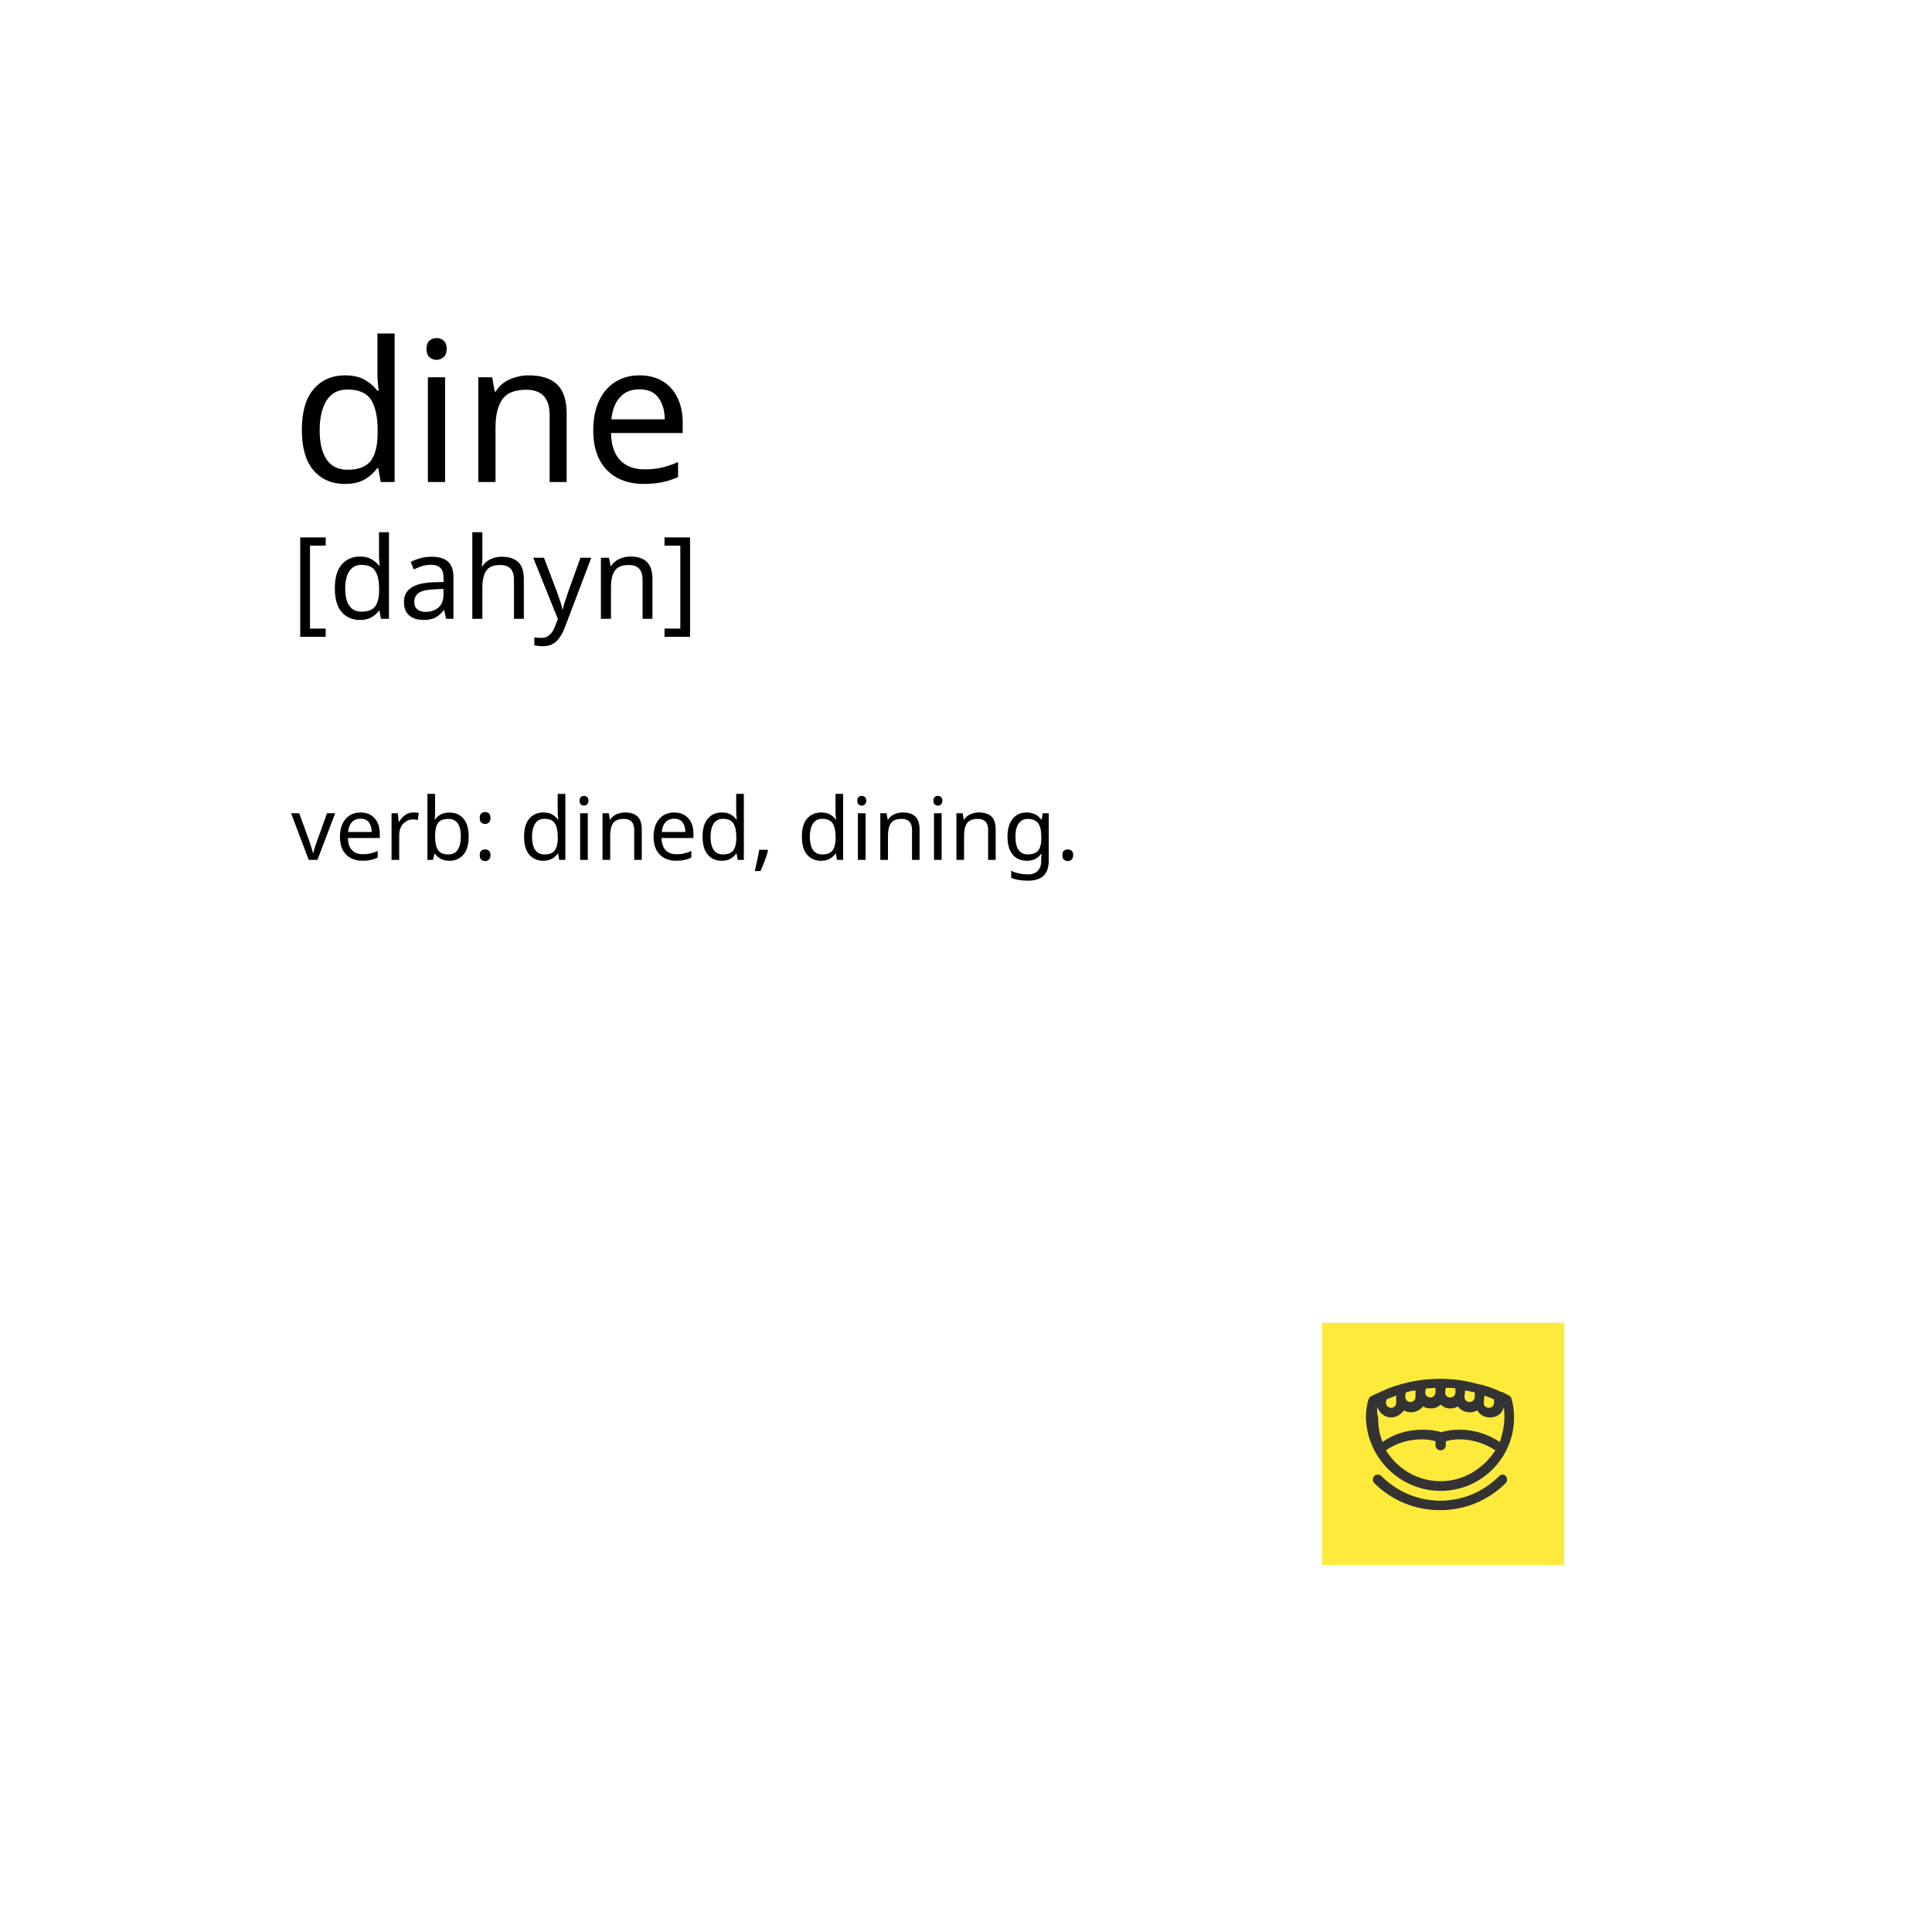
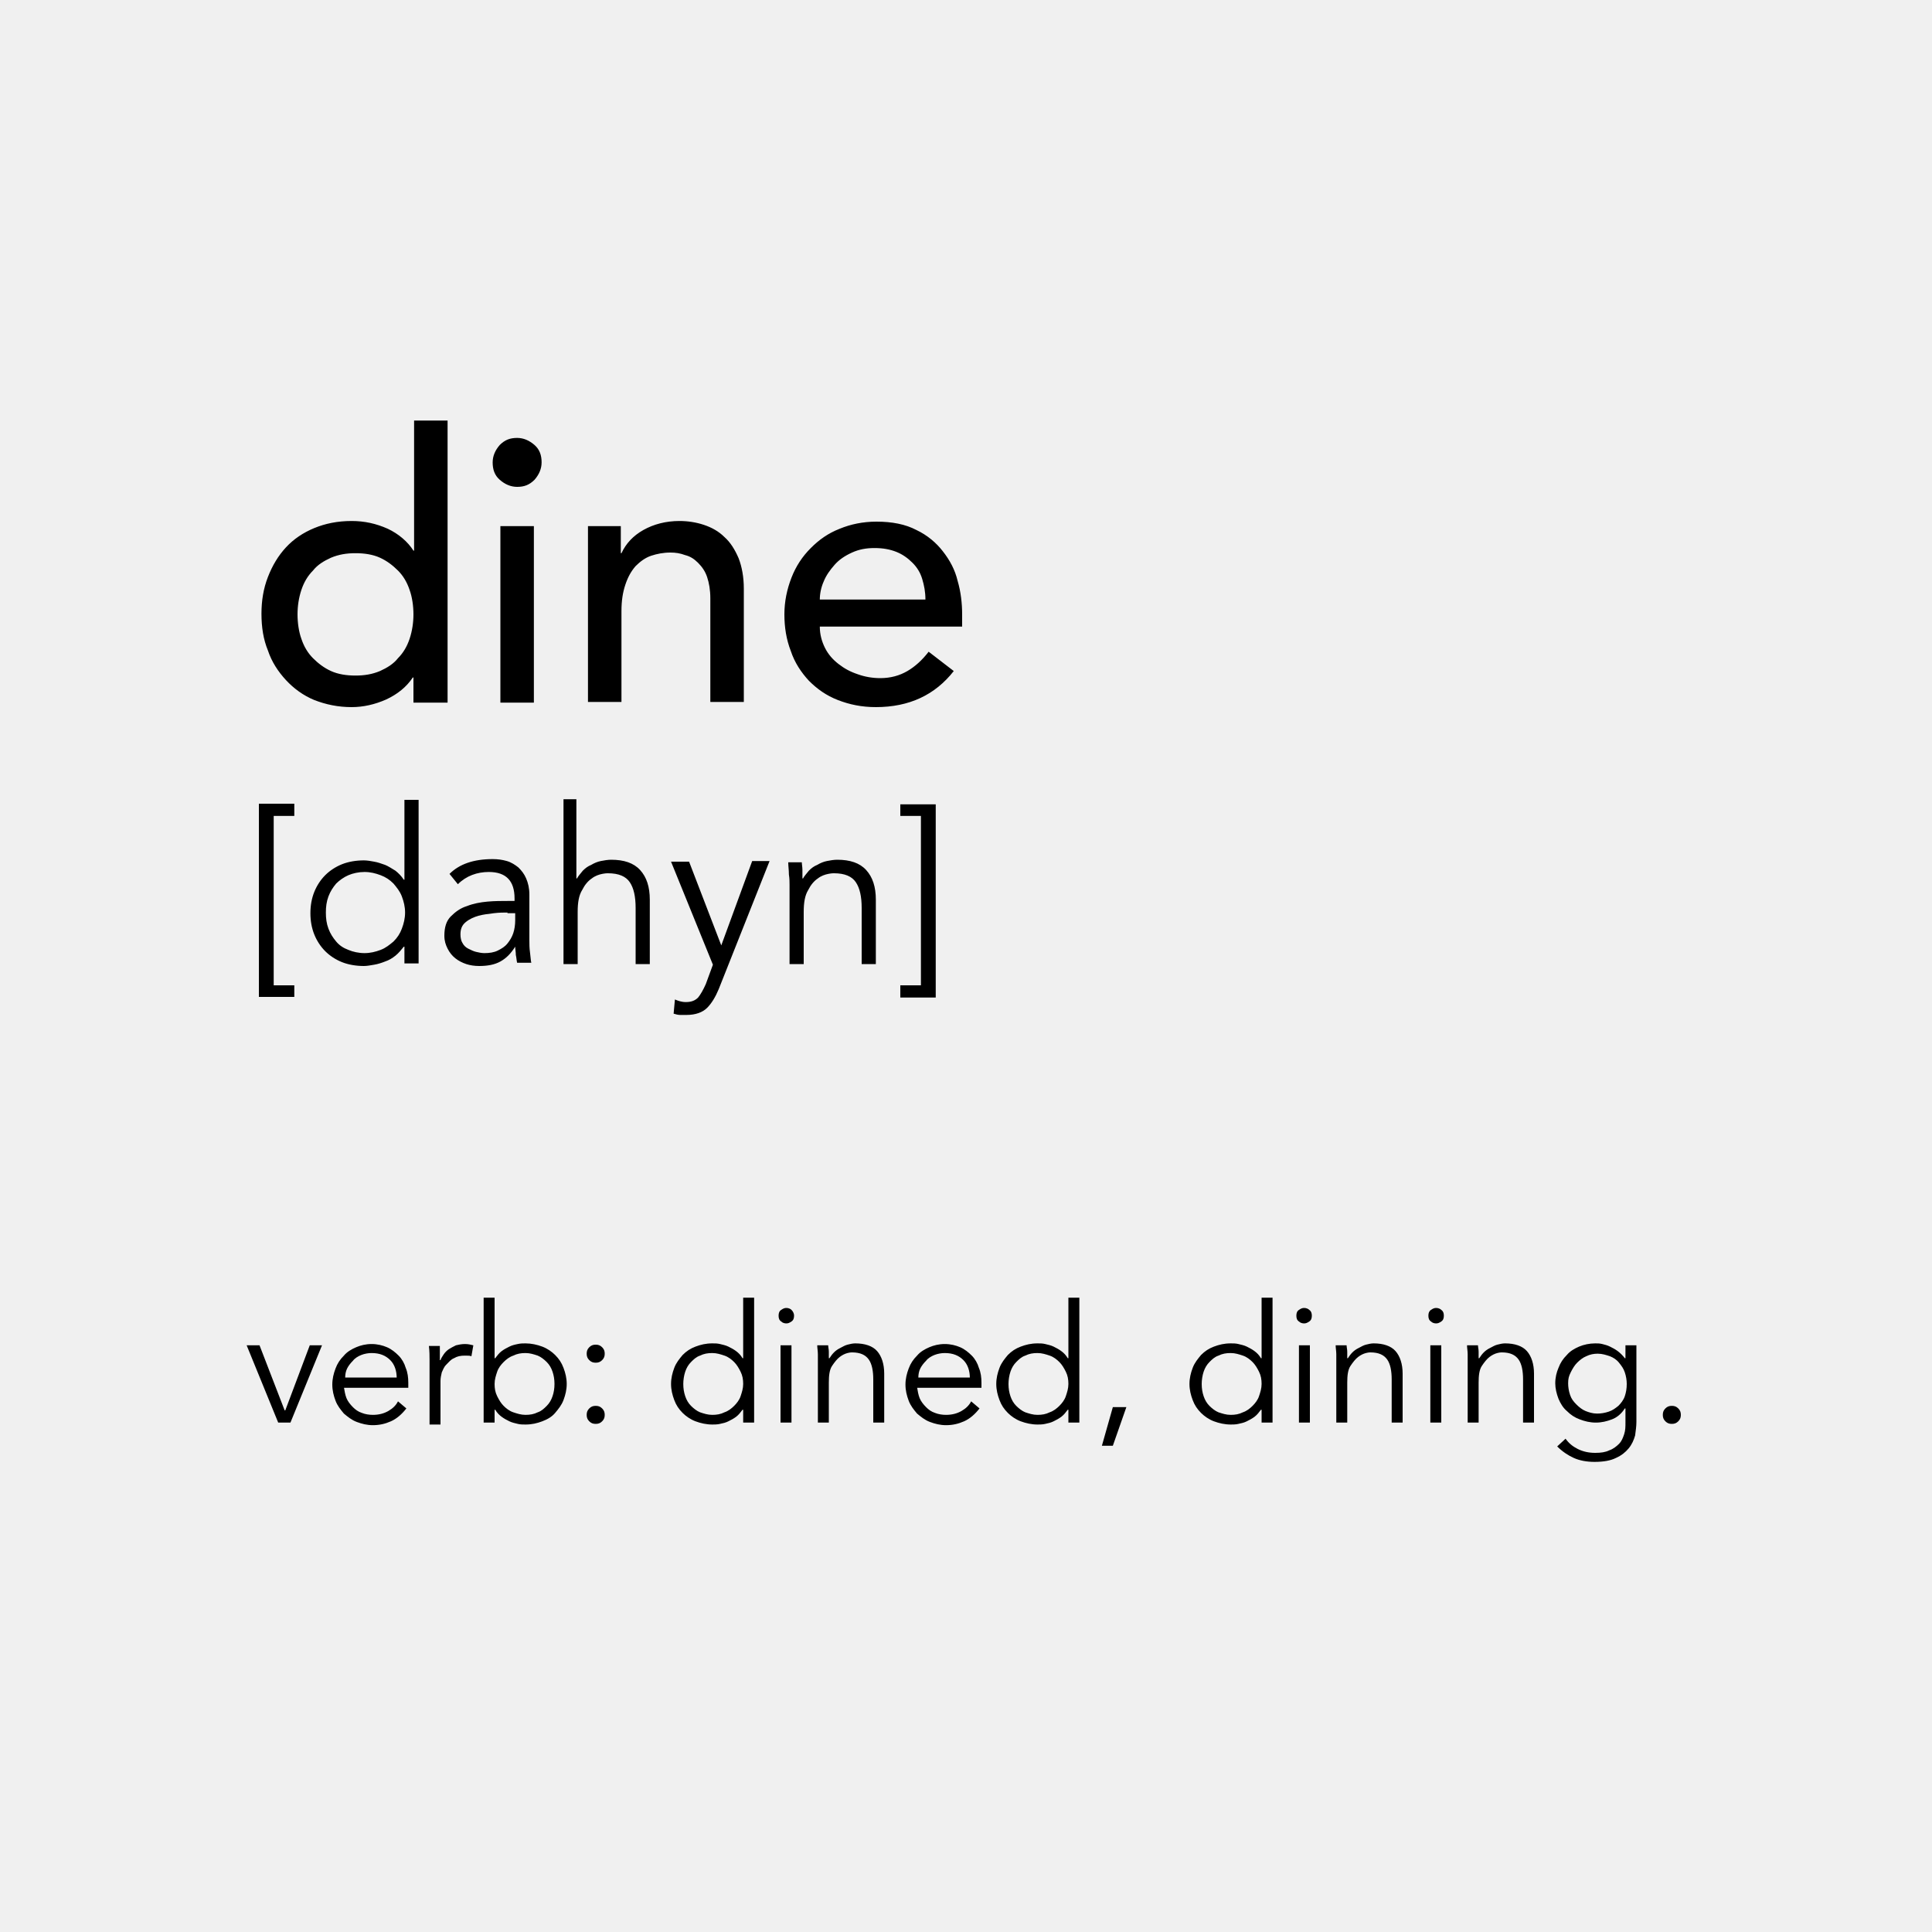
<svg xmlns="http://www.w3.org/2000/svg" viewBox="0 0 300 300">
-   <path fill="#FFF" d="M0-.5h300V300H0z" />
-   <path fill="#FEEA3A" d="M-1870.3 0h300v300h-300V0z" />
-   <g fill="#333">
-     <path d="M-1720.3 208.1c50.4 0 91.3-40.9 91.3-91.3 0-7.8-1-15.4-2.9-22.9-.5-1.7-1.5-2.9-2.9-3.9-3.2-1.7-6.6-3.6-10-5.1-7.8-3.6-16.1-6.8-24.3-9.3-.5-.2-.7-.2-1.2-.5-16.1-4.6-32.9-7.3-49.9-7.3-26 0-51.9 5.9-75.5 16.8-3.4 1.7-6.8 3.4-10 5.1-1.5.7-2.5 2.2-2.9 3.9-1.9 7.3-2.9 15.1-2.9 22.9-.1 50.4 40.8 91.6 91.2 91.6zm0-12.2c-28.7 0-53.8-15.4-67.7-38.2 13.1-9 28.2-13.7 44.3-13.7 5.9 0 11.7.7 17.3 1.9v4.9c0 3.4 2.7 6.1 6.1 6.1s6.1-2.7 6.1-6.1V146c5.6-1.2 11.4-1.9 17.3-1.9 16.1 0 31.2 4.6 44.3 13.7-13.9 22.7-39 38.1-67.7 38.1zm-66.9-101.5c3.9-1.7 8-3.4 12.2-4.9v8.8c0 3.4-2.7 6.1-6.1 6.1-3.4 0-6.1-2.7-6.1-6.1v-3.9zm24.3-8.5c4.2-1 8-1.9 12.2-2.7v8c0 3.4-2.7 6.1-6.1 6.1s-6.1-2.7-6.1-6.1v-5.3zm24.3-4.6c4.2-.5 8-.7 12.2-1v5.9c0 3.4-2.7 6.1-6.1 6.1-3.4 0-6.1-2.7-6.1-6.1v-4.9zm24.4-1c4.2.2 8 .5 12.2 1v5.1c0 3.4-2.7 6.1-6.1 6.1-3.4 0-6.1-2.7-6.1-6.1v-6.1zm24.3 2.7c4.2.7 8 1.7 12.2 2.7V91c0 3.4-2.7 6.1-6.1 6.1s-6.1-2.7-6.1-6.1v-8zm24.4 6.5c4.2 1.5 8.3 3.2 12.2 4.9v3.9c0 3.4-2.7 6.1-6.1 6.1s-6.1-2.7-6.1-6.1v-8.8zm-132.9 14.9c2.5 7.3 9.3 12.4 17.3 12.4 6.8 0 12.9-3.9 15.8-9.3 2.5 1.2 5.3 1.9 8.5 1.9 6.1 0 11.4-2.9 14.8-7.6 2.7 1.7 6.1 2.7 9.5 2.7 4.6 0 9-1.7 12.2-4.6 3.2 2.9 7.6 4.6 12.2 4.6 3.4 0 6.8-1 9.5-2.7 3.4 4.6 8.8 7.6 14.8 7.6 2.9 0 5.9-.7 8.5-1.9 3.2 5.6 9 9.3 15.8 9.3 8 0 14.8-5.1 17.3-12.4.7 4.2 1 8.3 1 12.4 0 10.7-2.2 20.7-5.9 29.9-14.8-9.7-31.9-14.8-49.9-14.8-7.8 0-15.8 1-23.4 2.9-7.6-1.9-15.6-2.9-23.4-2.9-18 0-35 5.1-49.9 14.8-3.9-9.3-5.9-19.5-5.9-29.9.2-4.4.4-8.5 1.2-12.4z" />
-     <path d="M-1647.1 189.8c-40.4 40.4-105.9 40.4-146.2 0-2.5-2.5-6.3-2.5-8.5 0s-2.5 6.3 0 8.5c22.6 22.6 52.1 33.8 81.8 33.8 29.7 0 59.1-11.2 81.8-33.8 2.5-2.5 2.5-6.3 0-8.5s-6.6-2.4-8.9 0z" />
-   </g>
-   <g fill="#333">
-     <path d="M-1408.6 208.1c50.4 0 91.3-40.9 91.3-91.3 0-7.8-1-15.4-2.9-22.9-.5-1.7-1.5-2.9-2.9-3.9-3.2-1.7-6.6-3.6-10-5.1-7.8-3.6-16.1-6.8-24.3-9.3-.5-.2-.7-.2-1.2-.5-16.1-4.6-32.9-7.3-49.9-7.3-26 0-51.9 5.9-75.5 16.8-3.4 1.7-6.8 3.4-10 5.1-1.5.7-2.5 2.2-2.9 3.9-1.9 7.3-2.9 15.1-2.9 22.9-.1 50.4 40.8 91.6 91.2 91.6zm0-12.2c-28.7 0-53.8-15.4-67.7-38.2 13.1-9 28.2-13.7 44.3-13.7 5.9 0 11.7.7 17.3 1.9v4.9c0 3.4 2.7 6.1 6.1 6.1s6.1-2.7 6.1-6.1V146c5.6-1.2 11.4-1.9 17.3-1.9 16.1 0 31.2 4.6 44.3 13.7-13.9 22.7-39 38.1-67.7 38.1zm-66.9-101.5c3.9-1.7 8-3.4 12.2-4.9v8.8c0 3.4-2.7 6.1-6.1 6.1-3.4 0-6.1-2.7-6.1-6.1v-3.9zm24.3-8.5c4.2-1 8-1.9 12.2-2.7v8c0 3.4-2.7 6.1-6.1 6.1s-6.1-2.7-6.1-6.1v-5.3zm24.3-4.6c4.2-.5 8-.7 12.2-1v5.9c0 3.4-2.7 6.1-6.1 6.1-3.4 0-6.1-2.7-6.1-6.1v-4.9zm24.4-1c4.2.2 8 .5 12.2 1v5.1c0 3.4-2.7 6.1-6.1 6.1-3.4 0-6.1-2.7-6.1-6.1v-6.1zm24.3 2.7c4.2.7 8 1.7 12.2 2.7V91c0 3.4-2.7 6.1-6.1 6.1s-6.1-2.7-6.1-6.1v-8zm24.4 6.5c4.2 1.5 8.3 3.2 12.2 4.9v3.9c0 3.4-2.7 6.1-6.1 6.1s-6.1-2.7-6.1-6.1v-8.8zm-132.9 14.9c2.5 7.3 9.3 12.4 17.3 12.4 6.8 0 12.9-3.9 15.8-9.3 2.5 1.2 5.3 1.9 8.5 1.9 6.1 0 11.4-2.9 14.8-7.6 2.7 1.7 6.1 2.7 9.5 2.7 4.6 0 9-1.7 12.2-4.6 3.2 2.9 7.6 4.6 12.2 4.6 3.4 0 6.8-1 9.5-2.7 3.4 4.6 8.8 7.6 14.8 7.6 2.9 0 5.9-.7 8.5-1.9 3.2 5.6 9 9.3 15.8 9.3 8 0 14.8-5.1 17.3-12.4.7 4.2 1 8.3 1 12.4 0 10.7-2.2 20.7-5.9 29.9-14.8-9.7-31.9-14.8-49.9-14.8-7.8 0-15.8 1-23.4 2.9-7.6-1.9-15.6-2.9-23.4-2.9-18 0-35 5.1-49.9 14.8-3.9-9.3-5.9-19.5-5.9-29.9.2-4.4.4-8.5 1.2-12.4z" />
-     <path d="M-1335.4 189.8c-40.4 40.4-105.9 40.4-146.2 0-2.5-2.5-6.3-2.5-8.5 0s-2.5 6.3 0 8.5c22.6 22.6 52.1 33.8 81.8 33.8 29.7 0 59.1-11.2 81.8-33.8 2.5-2.5 2.5-6.3 0-8.5s-6.6-2.4-8.9 0z" />
-   </g>
-   <path fill="#E91E63" d="M-1870.1 311.7h299.6v299.6h-299.6V311.7z" />
-   <g fill="#FFF">
-     <path d="M-1720.3 519.8c50.4 0 91.3-40.9 91.3-91.3 0-7.8-1-15.4-2.9-22.9-.5-1.7-1.5-2.9-2.9-3.9-3.2-1.7-6.6-3.6-10-5.1-7.8-3.6-16.1-6.8-24.3-9.3-.5-.2-.7-.2-1.2-.5-16.1-4.6-32.9-7.3-49.9-7.3-26 0-51.9 5.9-75.5 16.8-3.4 1.7-6.8 3.4-10 5.1-1.5.7-2.5 2.2-2.9 3.9-1.9 7.3-2.9 15.1-2.9 22.9-.1 50.5 40.8 91.6 91.2 91.6zm0-12.2c-28.7 0-53.8-15.4-67.7-38.2 13.1-9 28.2-13.7 44.3-13.7 5.9 0 11.7.7 17.3 1.9v4.9c0 3.4 2.7 6.1 6.1 6.1s6.1-2.7 6.1-6.1v-4.9c5.6-1.2 11.4-1.9 17.3-1.9 16.1 0 31.2 4.6 44.3 13.7-13.9 22.8-39 38.2-67.7 38.2zm-66.9-101.5c3.9-1.7 8-3.4 12.2-4.9v8.8c0 3.4-2.7 6.1-6.1 6.1-3.4 0-6.1-2.7-6.1-6.1v-3.9zm24.3-8.5c4.2-1 8-1.9 12.2-2.7v8c0 3.4-2.7 6.1-6.1 6.1s-6.1-2.7-6.1-6.1v-5.3zm24.3-4.6c4.2-.5 8-.7 12.2-1v5.9c0 3.4-2.7 6.1-6.1 6.1-3.4 0-6.1-2.7-6.1-6.1V393zm24.4-1c4.2.2 8 .5 12.2 1v5.1c0 3.4-2.7 6.1-6.1 6.1-3.4 0-6.1-2.7-6.1-6.1V392zm24.3 2.7c4.2.7 8 1.7 12.2 2.7v5.3c0 3.4-2.7 6.1-6.1 6.1s-6.1-2.7-6.1-6.1v-8zm24.4 6.5c4.2 1.5 8.3 3.2 12.2 4.9v3.9c0 3.4-2.7 6.1-6.1 6.1s-6.1-2.7-6.1-6.1v-8.8zm-132.9 14.9c2.5 7.3 9.3 12.4 17.3 12.4 6.8 0 12.9-3.9 15.8-9.3 2.5 1.2 5.3 1.9 8.5 1.9 6.1 0 11.4-2.9 14.8-7.6 2.7 1.7 6.1 2.7 9.5 2.7 4.6 0 9-1.7 12.2-4.6 3.2 2.9 7.6 4.6 12.2 4.6 3.4 0 6.8-1 9.5-2.7 3.4 4.6 8.8 7.6 14.8 7.6 2.9 0 5.9-.7 8.5-1.9 3.2 5.6 9 9.3 15.8 9.3 8 0 14.8-5.1 17.3-12.4.7 4.2 1 8.3 1 12.4 0 10.7-2.2 20.7-5.9 29.9-14.8-9.7-31.9-14.8-49.9-14.8-7.8 0-15.8 1-23.4 2.9-7.6-1.9-15.6-2.9-23.4-2.9-18 0-35 5.1-49.9 14.8-3.9-9.3-5.9-19.5-5.9-29.9.2-4.4.4-8.5 1.2-12.4z" />
-     <path d="M-1647.1 501.5c-40.4 40.4-105.9 40.4-146.2 0-2.5-2.5-6.3-2.5-8.5 0s-2.5 6.3 0 8.5c22.6 22.6 52.1 33.8 81.8 33.8 29.7 0 59.1-11.2 81.8-33.8 2.5-2.5 2.5-6.3 0-8.5s-6.6-2.4-8.9 0z" />
-   </g>
-   <path opacity=".3" fill="#F00" d="M-1246.9 0h300v50.3h-300V0z" />
-   <path opacity=".3" fill="#FF8000" d="M-1246.9 49.8h300v50.3h-300V49.8z" />
-   <path opacity=".3" fill="#FF0" d="M-1246.9 99.6h300v50.3h-300V99.6z" />
-   <path opacity=".3" fill="green" d="M-1246.9 149.8h300v50.3h-300v-50.3z" />
-   <path opacity=".3" fill="#00F" d="M-1246.9 199.6h300V250h-300v-50.4z" />
-   <path opacity=".3" fill="#A000C0" d="M-1246.9 249.7h300V300h-300v-50.3z" />
-   <g fill="#E91E63">
-     <path d="M-1096.9 208.1c50.4 0 91.3-40.9 91.3-91.3 0-7.8-1-15.4-2.9-22.9-.5-1.7-1.5-2.9-2.9-3.9-3.2-1.7-6.6-3.6-10-5.1-7.8-3.6-16.1-6.8-24.3-9.3-.5-.2-.7-.2-1.2-.5-16.1-4.6-32.9-7.3-49.9-7.3-26 0-51.9 5.9-75.5 16.8-3.4 1.7-6.8 3.4-10 5.1-1.5.7-2.5 2.2-2.9 3.9-1.9 7.3-2.9 15.1-2.9 22.9-.1 50.4 40.8 91.6 91.2 91.6zm0-12.2c-28.7 0-53.8-15.4-67.7-38.2 13.1-9 28.2-13.7 44.3-13.7 5.9 0 11.7.7 17.3 1.9v4.9c0 3.4 2.7 6.1 6.1 6.1s6.1-2.7 6.1-6.1V146c5.6-1.2 11.4-1.9 17.3-1.9 16.1 0 31.2 4.6 44.3 13.7-13.9 22.7-39 38.1-67.7 38.1zm-66.9-101.5c3.9-1.7 8-3.4 12.2-4.9v8.8c0 3.4-2.7 6.1-6.1 6.1-3.4 0-6.1-2.7-6.1-6.1v-3.9zm24.3-8.5c4.2-1 8-1.9 12.2-2.7v8c0 3.4-2.7 6.1-6.1 6.1-3.4 0-6.1-2.7-6.1-6.1v-5.3zm24.3-4.6c4.2-.5 8-.7 12.2-1v5.9c0 3.4-2.7 6.1-6.1 6.1-3.4 0-6.1-2.7-6.1-6.1v-4.9zm24.4-1c4.2.2 8 .5 12.2 1v5.1c0 3.4-2.7 6.1-6.1 6.1s-6.1-2.7-6.1-6.1v-6.1zm24.3 2.7c4.2.7 8 1.7 12.2 2.7V91c0 3.4-2.7 6.1-6.1 6.1s-6.1-2.7-6.1-6.1v-8zm24.4 6.5c4.2 1.5 8.3 3.2 12.2 4.9v3.9c0 3.4-2.7 6.1-6.1 6.1s-6.1-2.7-6.1-6.1v-8.8zm-132.9 14.9c2.5 7.3 9.3 12.4 17.3 12.4 6.8 0 12.9-3.9 15.8-9.3 2.5 1.2 5.3 1.9 8.5 1.9 6.1 0 11.4-2.9 14.8-7.6 2.7 1.7 6.1 2.7 9.5 2.7 4.6 0 9-1.7 12.2-4.6 3.2 2.9 7.6 4.6 12.2 4.6 3.4 0 6.8-1 9.5-2.7 3.4 4.6 8.8 7.6 14.8 7.6 2.9 0 5.9-.7 8.5-1.9 3.2 5.6 9 9.3 15.8 9.3 8 0 14.8-5.1 17.3-12.4.7 4.2 1 8.3 1 12.4 0 10.7-2.2 20.7-5.9 29.9-14.8-9.7-31.9-14.8-49.9-14.8-7.8 0-15.8 1-23.4 2.9-7.6-1.9-15.6-2.9-23.4-2.9-18 0-35 5.1-49.9 14.8-3.9-9.3-5.9-19.5-5.9-29.9.2-4.4.5-8.5 1.2-12.4z" />
-     <path d="M-1023.6 189.8c-40.4 40.4-105.9 40.4-146.2 0-2.5-2.5-6.3-2.5-8.5 0s-2.5 6.3 0 8.5c22.6 22.6 52.1 33.8 81.8 33.8s59.1-11.2 81.8-33.8c2.5-2.5 2.5-6.3 0-8.5s-6.7-2.4-8.9 0z" />
-   </g>
-   <path fill="#FFEB3B" d="M-935-.5h299.6v299.6H-935V-.5z" />
-   <g fill="#333">
-     <path d="M-785.3 207.3c50.4 0 91.3-40.9 91.3-91.3 0-7.8-1-15.4-2.9-22.9-.5-1.7-1.5-2.9-2.9-3.9-3.2-1.7-6.6-3.6-10-5.1-7.8-3.6-16.1-6.8-24.3-9.3-.5-.2-.7-.2-1.2-.5-16.1-4.6-32.9-7.3-49.9-7.3-26 0-51.9 5.9-75.5 16.8-3.4 1.7-6.8 3.4-10 5.1-1.5.7-2.5 2.2-2.9 3.9-1.9 7.3-2.9 15.1-2.9 22.9-.1 50.5 40.8 91.6 91.2 91.6zm0-12.2c-28.7 0-53.8-15.4-67.7-38.2 13.1-9 28.2-13.7 44.3-13.7 5.9 0 11.7.7 17.3 1.9v4.9c0 3.4 2.7 6.1 6.1 6.1 3.4 0 6.1-2.7 6.1-6.1v-4.9c5.6-1.2 11.4-1.9 17.3-1.9 16.1 0 31.2 4.6 44.3 13.7-13.9 22.9-39 38.2-67.7 38.2zm-67-101.5c3.9-1.7 8-3.4 12.2-4.9v8.8c0 3.4-2.7 6.1-6.1 6.1-3.4 0-6.1-2.7-6.1-6.1v-3.9zm24.4-8.5c4.2-1 8-1.9 12.2-2.7v8c0 3.4-2.7 6.1-6.1 6.1-3.4 0-6.1-2.7-6.1-6.1v-5.3zm24.3-4.6c4.2-.5 8-.7 12.2-1v5.9c0 3.4-2.7 6.1-6.1 6.1-3.4 0-6.1-2.7-6.1-6.1v-4.9zm24.4-1c4.2.2 8 .5 12.2 1v5.1c0 3.4-2.7 6.1-6.1 6.1-3.4 0-6.1-2.7-6.1-6.1v-6.1zm24.3 2.7c4.2.7 8 1.7 12.2 2.7v5.3c0 3.4-2.7 6.1-6.1 6.1-3.4 0-6.1-2.7-6.1-6.1v-8zm24.3 6.6c4.2 1.5 8.3 3.2 12.2 4.9v3.9c0 3.4-2.7 6.1-6.1 6.1-3.4 0-6.1-2.7-6.1-6.1v-8.8zm-132.9 14.9c2.5 7.3 9.3 12.4 17.3 12.4 6.8 0 12.9-3.9 15.8-9.3 2.5 1.2 5.3 1.9 8.5 1.9 6.1 0 11.4-2.9 14.8-7.6 2.7 1.7 6.1 2.7 9.5 2.7 4.6 0 9-1.7 12.2-4.6 3.2 2.9 7.6 4.6 12.2 4.6 3.4 0 6.8-1 9.5-2.7 3.4 4.6 8.8 7.6 14.8 7.6 2.9 0 5.9-.7 8.5-1.9 3.2 5.6 9 9.3 15.8 9.3 8 0 14.8-5.1 17.3-12.4.7 4.2 1 8.3 1 12.4 0 10.7-2.2 20.7-5.9 29.9-14.8-9.7-31.9-14.8-49.9-14.8-7.8 0-15.8 1-23.4 2.9-7.6-1.9-15.6-2.9-23.4-2.9-18 0-35 5.1-49.9 14.8-3.9-9.3-5.9-19.5-5.9-29.9.3-4.4.5-8.6 1.2-12.4z" />
-     <path d="M-712.1 189.1c-40.4 40.4-105.9 40.4-146.2 0-2.5-2.5-6.3-2.5-8.5 0s-2.5 6.3 0 8.5c22.6 22.6 52.1 33.8 81.8 33.8 29.7 0 59.1-11.2 81.8-33.8 2.5-2.5 2.5-6.3 0-8.5-2.6-2.2-6.7-2.5-8.9 0z" />
-   </g>
-   <path fill="#FF0" d="M-623.3-.5h299.6v299.6h-299.6V-.5z" />
-   <g fill="#333">
-     <path d="M-473.6 207.3c50.4 0 91.3-40.9 91.3-91.3 0-7.8-1-15.4-2.9-22.9-.5-1.7-1.5-2.9-2.9-3.9-3.2-1.7-6.6-3.6-10-5.1-7.8-3.6-16.1-6.8-24.3-9.3-.5-.2-.7-.2-1.2-.5-16.1-4.6-32.9-7.3-49.9-7.3-26 0-51.9 5.9-75.5 16.8-3.4 1.7-6.8 3.4-10 5.1-1.5.7-2.5 2.2-2.9 3.9-1.9 7.3-2.9 15.1-2.9 22.9-.1 50.5 40.8 91.6 91.2 91.6zm0-12.2c-28.7 0-53.8-15.4-67.7-38.2 13.1-9 28.2-13.7 44.3-13.7 5.9 0 11.7.7 17.3 1.9v4.9c0 3.4 2.7 6.1 6.1 6.1 3.4 0 6.1-2.7 6.1-6.1v-4.9c5.6-1.2 11.4-1.9 17.3-1.9 16.1 0 31.2 4.6 44.3 13.7-13.9 22.9-39 38.2-67.7 38.2zm-67-101.5c3.9-1.7 8-3.4 12.2-4.9v8.8c0 3.4-2.7 6.1-6.1 6.1-3.4 0-6.1-2.7-6.1-6.1v-3.9zm24.4-8.5c4.2-1 8-1.9 12.2-2.7v8c0 3.4-2.7 6.1-6.1 6.1s-6.1-2.7-6.1-6.1v-5.3zm24.3-4.6c4.2-.5 8-.7 12.2-1v5.9c0 3.4-2.7 6.1-6.1 6.1s-6.1-2.7-6.1-6.1v-4.9zm24.4-1c4.2.2 8 .5 12.2 1v5.1c0 3.4-2.7 6.1-6.1 6.1-3.4 0-6.1-2.7-6.1-6.1v-6.1zm24.3 2.7c4.2.7 8 1.7 12.2 2.7v5.3c0 3.4-2.7 6.1-6.1 6.1-3.4 0-6.1-2.7-6.1-6.1v-8zm24.3 6.6c4.2 1.5 8.3 3.2 12.2 4.9v3.9c0 3.4-2.7 6.1-6.1 6.1-3.4 0-6.1-2.7-6.1-6.1v-8.8zm-132.9 14.9c2.5 7.3 9.3 12.4 17.3 12.4 6.8 0 12.9-3.9 15.8-9.3 2.5 1.2 5.3 1.9 8.5 1.9 6.1 0 11.4-2.9 14.8-7.6 2.7 1.7 6.1 2.7 9.5 2.7 4.6 0 9-1.7 12.2-4.6 3.2 2.9 7.6 4.6 12.2 4.6 3.4 0 6.8-1 9.5-2.7 3.4 4.6 8.8 7.6 14.8 7.6 2.9 0 5.9-.7 8.5-1.9 3.2 5.6 9 9.3 15.8 9.3 8 0 14.8-5.1 17.3-12.4.7 4.2 1 8.3 1 12.4 0 10.7-2.2 20.7-5.9 29.9-14.8-9.7-31.9-14.8-49.9-14.8-7.8 0-15.8 1-23.4 2.9-7.6-1.9-15.6-2.9-23.4-2.9-18 0-35 5.1-49.9 14.8-3.9-9.3-5.9-19.5-5.9-29.9.3-4.4.5-8.6 1.2-12.4z" />
-     <path d="M-400.4 189.1c-40.4 40.4-105.9 40.4-146.2 0-2.5-2.5-6.3-2.5-8.5 0s-2.5 6.3 0 8.5c22.6 22.6 52.1 33.8 81.8 33.8s59.1-11.2 81.8-33.8c2.5-2.5 2.5-6.3 0-8.5s-6.7-2.5-8.9 0z" />
-   </g>
-   <path fill="#5AF158" d="M-311.5-.5H-12v299.6h-299.6V-.5z" />
-   <g fill="#FFF">
-     <path d="M-161.9 207.3c50.4 0 91.3-40.9 91.3-91.3 0-7.8-1-15.4-2.9-22.9-.5-1.7-1.5-2.9-2.9-3.9-3.2-1.7-6.6-3.6-10-5.1-7.8-3.6-16.1-6.8-24.3-9.3-.5-.2-.7-.2-1.2-.5-16.1-4.6-32.9-7.3-49.9-7.3-26 0-51.9 5.9-75.5 16.8-3.4 1.7-6.8 3.4-10 5.1-1.5.7-2.5 2.2-2.9 3.9-1.9 7.3-2.9 15.1-2.9 22.9-.1 50.5 40.8 91.6 91.2 91.6zm0-12.2c-28.7 0-53.8-15.4-67.7-38.2 13.1-9 28.2-13.7 44.3-13.7 5.9 0 11.7.7 17.3 1.9v4.9c0 3.4 2.7 6.1 6.1 6.1 3.4 0 6.1-2.7 6.1-6.1v-4.9c5.6-1.2 11.4-1.9 17.3-1.9 16.1 0 31.2 4.6 44.3 13.7-13.9 22.9-39 38.2-67.7 38.2zm-67-101.5c3.9-1.7 8-3.4 12.2-4.9v8.8c0 3.4-2.7 6.1-6.1 6.1-3.4 0-6.1-2.7-6.1-6.1v-3.9zm24.4-8.5c4.2-1 8-1.9 12.2-2.7v8c0 3.4-2.7 6.1-6.1 6.1-3.4 0-6.1-2.7-6.1-6.1v-5.3zm24.3-4.6c4.2-.5 8-.7 12.2-1v5.9c0 3.4-2.7 6.1-6.1 6.1-3.4 0-6.1-2.7-6.1-6.1v-4.9zm24.4-1c4.2.2 8 .5 12.2 1v5.1c0 3.4-2.7 6.1-6.1 6.1s-6.1-2.7-6.1-6.1v-6.1zm24.3 2.7c4.2.7 8 1.7 12.2 2.7v5.3c0 3.4-2.7 6.1-6.1 6.1-3.4 0-6.1-2.7-6.1-6.1v-8zm24.3 6.6c4.2 1.5 8.3 3.2 12.2 4.9v3.9c0 3.4-2.7 6.1-6.1 6.1-3.4 0-6.1-2.7-6.1-6.1v-8.8zm-132.9 14.9c2.5 7.3 9.3 12.4 17.3 12.4 6.8 0 12.9-3.9 15.8-9.3 2.5 1.2 5.3 1.9 8.5 1.9 6.1 0 11.4-2.9 14.8-7.6 2.7 1.7 6.1 2.7 9.5 2.7 4.6 0 9-1.7 12.2-4.6 3.2 2.9 7.6 4.6 12.2 4.6 3.4 0 6.8-1 9.5-2.7 3.4 4.6 8.8 7.6 14.8 7.6 2.9 0 5.9-.7 8.5-1.9 3.2 5.6 9 9.3 15.8 9.3 8 0 14.8-5.1 17.3-12.4.7 4.2 1 8.3 1 12.4 0 10.7-2.2 20.7-5.9 29.9-14.8-9.7-31.9-14.8-49.9-14.8-7.8 0-15.8 1-23.4 2.9-7.6-1.9-15.6-2.9-23.4-2.9-18 0-35 5.1-49.9 14.8-3.9-9.3-5.9-19.5-5.9-29.9.3-4.4.5-8.6 1.2-12.4z" />
-     <path d="M-88.7 189.1c-40.4 40.4-105.9 40.4-146.3 0-2.5-2.5-6.3-2.5-8.5 0s-2.5 6.3 0 8.5c22.6 22.6 52.1 33.8 81.8 33.8s59.1-11.2 81.8-33.8c2.5-2.5 2.5-6.3 0-8.5-2.4-2.2-6.6-2.5-8.8 0z" />
-   </g>
-   <path fill="none" d="M25.2 34.3h249.6v242.6H25.2V34.3z" />
-   <text transform="translate(45.2 74.847)" font-family="'Avenir-Medium'" font-size="30.347">dine</text>
-   <text transform="translate(45.2 96.09)" font-family="'Avenir-Light'" font-size="17.702">[dahyn]</text>
-   <text transform="translate(45.2 133.518)" font-family="'Avenir-Light'" font-size="13.488">verb: dined, dining.</text>
-   <path fill="#FEEA3A" d="M205.3 205.4h37.6V243h-37.6v-37.6z" />
-   <g fill="#333">
-     <path d="M223.7 231.5c6.3 0 11.4-5.1 11.4-11.4 0-1-.1-1.9-.4-2.9 0-.2-.2-.4-.4-.5-.4-.2-.8-.5-1.3-.6-1-.5-2-.8-3-1.1h-.2c-2-.6-4.1-.9-6.2-.9-3.2 0-6.5.7-9.4 2.1l-1.3.6c-.2.1-.3.3-.4.5-.3.9-.4 1.9-.4 2.9.2 6.2 5.3 11.3 11.6 11.3zm0-1.5c-3.6 0-6.7-1.9-8.5-4.8 1.6-1.1 3.5-1.7 5.6-1.7.7 0 1.5.1 2.1.3v.6c0 .4.3.8.8.8.4 0 .8-.3.8-.8v-.6c.7-.2 1.4-.3 2.1-.3 2 0 3.9.6 5.6 1.7-1.8 2.8-4.9 4.8-8.5 4.8zm-8.4-12.7l1.5-.6v1.1c0 .4-.3.8-.8.8-.4 0-.8-.3-.8-.8l.1-.5zm3-1.1c.5-.1 1-.3 1.5-.3v1c0 .4-.3.8-.8.8-.4 0-.8-.3-.8-.8l.1-.7zm3.1-.6l1.5-.1v.7c0 .4-.3.8-.8.8-.4 0-.8-.3-.8-.8l.1-.6zm3.1-.1c.5 0 1 0 1.5.1v.6c0 .4-.3.8-.8.8s-.8-.3-.8-.8l.1-.7zm3 .4l1.5.3v.7c0 .4-.3.8-.8.8-.4 0-.8-.3-.8-.8l.1-1zm3 .8c.5.2 1.1.4 1.5.6v.5c0 .4-.3.8-.8.8s-.8-.3-.8-.8l.1-1.1zm-16.6 1.8c.3.9 1.1 1.6 2.1 1.6.8 0 1.6-.5 2-1.1.3.2.7.3 1.1.3.8 0 1.4-.4 1.9-.9.3.2.8.3 1.2.3.6 0 1.1-.2 1.5-.6.4.4.9.6 1.5.6.4 0 .8-.1 1.2-.3.4.6 1.1.9 1.9.9.4 0 .7-.1 1.1-.3.4.7 1.1 1.1 2 1.1 1 0 1.9-.6 2.1-1.6.1.5.1 1.1.1 1.6 0 1.3-.3 2.6-.7 3.8-1.9-1.2-4-1.9-6.2-1.9-1 0-2 .1-2.9.4-.9-.3-1.9-.4-2.9-.4-2.2 0-4.4.6-6.2 1.9-.5-1.1-.7-2.4-.7-3.8-.2-.6-.2-1.1-.1-1.6z" />
-     <path d="M232.8 229.2c-5.1 5.1-13.2 5.1-18.3 0-.3-.3-.8-.3-1.1 0-.3.3-.3.8 0 1.1 2.8 2.8 6.5 4.2 10.2 4.2 3.7 0 7.4-1.4 10.2-4.2.3-.3.3-.8 0-1.1-.2-.3-.7-.3-1 0z" />
-   </g>
+   <path d="M69.4 109.1h-5.2v-3.9h-.1c-1 1.5-2.4 2.6-4.1 3.4-1.8.8-3.6 1.2-5.4 1.2-2.1 0-4-.4-5.8-1.1-1.7-.7-3.2-1.8-4.4-3.1-1.2-1.3-2.2-2.8-2.8-4.6-.7-1.7-1-3.6-1-5.7 0-2 .3-3.9 1-5.7.7-1.8 1.6-3.3 2.8-4.6 1.2-1.3 2.7-2.3 4.4-3 1.7-.7 3.6-1.1 5.8-1.1 2 0 3.8.4 5.6 1.2 1.7.8 3.1 2 4 3.4h.1V65.3h5.2v43.8zm-14.2-4.2c1.4 0 2.6-.2 3.8-.7 1.1-.5 2.1-1.1 2.8-2 .8-.8 1.4-1.8 1.8-3 .4-1.2.6-2.5.6-3.8s-.2-2.7-.6-3.8c-.4-1.2-1-2.2-1.8-3-.8-.8-1.7-1.5-2.8-2-1.1-.5-2.4-.7-3.8-.7s-2.6.2-3.8.7c-1.1.5-2.1 1.1-2.8 2-.8.8-1.4 1.8-1.8 3-.4 1.2-.6 2.5-.6 3.8s.2 2.7.6 3.8c.4 1.2 1 2.2 1.8 3 .8.8 1.7 1.5 2.8 2 1.1.5 2.4.7 3.8.7zm21.3-33.1c0-1 .4-1.9 1.1-2.7.8-.8 1.6-1.1 2.7-1.1 1 0 1.9.4 2.7 1.1s1.1 1.6 1.1 2.7c0 1-.4 1.9-1.1 2.7-.8.8-1.6 1.1-2.7 1.1-1 0-1.9-.4-2.7-1.1-.8-.7-1.1-1.6-1.1-2.7zm1.2 9.9h5.2v27.4h-5.2V81.7zm13.5 0h5.2v4.2h.1c.7-1.5 1.8-2.7 3.4-3.6 1.6-.9 3.5-1.4 5.6-1.4 1.3 0 2.6.2 3.8.6 1.2.4 2.3 1 3.2 1.9.9.8 1.6 1.9 2.2 3.3.5 1.3.8 2.9.8 4.7V109h-5.2V92.9c0-1.3-.2-2.4-.5-3.3-.3-.9-.8-1.6-1.4-2.2-.6-.6-1.2-1-2-1.2-.8-.3-1.5-.4-2.3-.4-1.1 0-2.1.2-3 .5-.9.3-1.7.9-2.4 1.6-.7.8-1.2 1.7-1.6 2.9-.4 1.2-.6 2.5-.6 4.1V109h-5.2V81.7zm36.1 15.6c0 1.2.3 2.3.8 3.3s1.2 1.8 2.1 2.5 1.8 1.2 3 1.6c1.1.4 2.3.6 3.5.6 1.6 0 3-.4 4.2-1.1s2.3-1.7 3.3-3l3.9 3c-2.9 3.7-6.9 5.6-12.1 5.6-2.2 0-4.1-.4-5.9-1.1-1.8-.7-3.2-1.7-4.5-3-1.2-1.3-2.2-2.8-2.8-4.6-.7-1.8-1-3.7-1-5.7s.4-3.9 1.1-5.7c.7-1.8 1.7-3.3 3-4.6 1.3-1.3 2.7-2.3 4.5-3 1.7-.7 3.6-1.1 5.7-1.1 2.4 0 4.5.4 6.2 1.3 1.7.8 3.1 2 4.1 3.3 1.1 1.4 1.9 2.9 2.3 4.6.5 1.7.7 3.5.7 5.2v1.9h-22.1zm16.4-4.2c0-1.2-.2-2.2-.5-3.2s-.8-1.8-1.5-2.5-1.5-1.3-2.5-1.7c-1-.4-2.1-.6-3.4-.6-1.3 0-2.4.2-3.5.7-1.1.5-2 1.1-2.7 1.9-.7.8-1.3 1.6-1.7 2.6-.4.9-.6 1.9-.6 2.8h16.4zm-98 33.6h-3.2V153h3.2v1.8h-5.5v-30h5.5v1.9zM65 149.6h-2.2V147h-.1c-.4.5-.8 1-1.3 1.4-.5.4-1 .7-1.6.9-.5.2-1.1.4-1.7.5-.6.1-1.1.2-1.6.2-1.2 0-2.4-.2-3.4-.6-1-.4-1.9-1-2.6-1.7-.7-.7-1.3-1.6-1.7-2.6-.4-1-.6-2.1-.6-3.3 0-1.2.2-2.3.6-3.3.4-1 1-1.9 1.7-2.6.7-.7 1.6-1.3 2.6-1.7 1-.4 2.2-.6 3.4-.6.5 0 1.1.1 1.6.2.6.1 1.1.3 1.7.5.5.2 1.1.6 1.6.9.5.4.9.8 1.3 1.4h.1v-12.4H65v25.4zm-14.4-7.9c0 .9.1 1.7.4 2.5.3.8.7 1.4 1.2 2 .5.6 1.1 1 1.9 1.3.7.3 1.6.5 2.5.5.9 0 1.7-.2 2.5-.5s1.4-.8 2-1.3c.6-.6 1-1.2 1.3-2 .3-.8.5-1.6.5-2.5s-.2-1.7-.5-2.5-.8-1.4-1.3-2c-.6-.6-1.2-1-2-1.3-.8-.3-1.6-.5-2.5-.5-.9 0-1.8.2-2.5.5s-1.4.8-1.9 1.3c-.5.6-.9 1.2-1.2 2-.3.8-.4 1.6-.4 2.5zm29.3-1.8v-.4c0-2.7-1.3-4.1-4-4.1-1.8 0-3.5.6-4.8 1.9l-1.3-1.6c1.5-1.5 3.7-2.3 6.7-2.3.8 0 1.5.1 2.2.3.7.2 1.3.6 1.8 1 .5.5.9 1 1.2 1.7.3.7.5 1.5.5 2.5v7.1c0 .6 0 1.2.1 1.9s.1 1.2.2 1.6h-2.2c-.1-.4-.1-.8-.2-1.2 0-.5-.1-.9-.1-1.3-.7 1.1-1.4 1.8-2.3 2.3-.9.5-2 .7-3.3.7-.7 0-1.4-.1-2-.3s-1.2-.5-1.7-.9-.9-.9-1.2-1.5-.5-1.2-.5-2c0-1.3.3-2.3 1-3 .7-.7 1.5-1.3 2.5-1.6 1-.4 2.1-.6 3.2-.7 1.1-.1 2.2-.1 3.1-.1h1.1zm-1.1 1.8c-.6 0-1.3 0-2.1.1s-1.7.2-2.4.4-1.4.5-2 1c-.6.5-.8 1.1-.8 1.9 0 .5.1 1 .3 1.3.2.4.5.7.9.9.4.2.8.4 1.2.5.4.1.9.2 1.3.2.8 0 1.5-.1 2.1-.4.6-.3 1.1-.6 1.5-1.1.4-.5.7-1 .9-1.6.2-.6.3-1.3.3-2v-1.1h-1.2zm8.5-17.6h2.2v12.3h.1c.2-.4.6-.8.9-1.2.4-.4.8-.7 1.3-.9.5-.3 1-.5 1.5-.6.5-.1 1.1-.2 1.6-.2 2 0 3.5.5 4.5 1.6s1.5 2.6 1.5 4.6v10h-2.2V141c0-1.8-.3-3.1-.9-4-.6-.9-1.7-1.4-3.4-1.4-.1 0-.4 0-.9.1s-1.1.3-1.6.7c-.6.4-1.1 1-1.5 1.8-.5.8-.7 1.9-.7 3.4v8.1h-2.2v-25.6zm24.7 22.7l4.8-13.1h2.7l-7.9 19.9c-.5 1.2-1.1 2.2-1.8 2.9-.7.7-1.8 1.1-3.2 1.1h-1c-.3 0-.7-.1-1-.2l.2-2.2c.5.2 1 .4 1.7.4.8 0 1.4-.2 1.9-.7.4-.5.8-1.2 1.2-2.1l1.1-3-6.5-16h2.8l5 13zm12.5-13c0 .4.1.8.1 1.3v1.3h.1c.2-.4.6-.8.9-1.2.4-.4.8-.7 1.3-.9.5-.3 1-.5 1.5-.6.5-.1 1.1-.2 1.6-.2 2 0 3.5.5 4.5 1.6s1.5 2.6 1.5 4.6v10h-2.2V141c0-1.8-.3-3.1-.9-4-.6-.9-1.7-1.4-3.4-1.4-.1 0-.4 0-.9.1s-1.1.3-1.6.7c-.6.4-1.1 1-1.5 1.8-.5.8-.7 1.9-.7 3.4v8.1h-2.2v-12.3c0-.4 0-1-.1-1.6 0-.7-.1-1.3-.1-1.9h2.1zm15.3 19.2h3.2v-26.3h-3.2v-1.8h5.5v30h-5.5V153zm-94.7 67.9h-1.9l-4.9-12h2l3.9 10.1h.1l3.8-10.1H50l-4.9 12zm8.3-5.5c.1.6.2 1.2.4 1.7s.6 1 1 1.4.8.7 1.4.9c.5.2 1.1.3 1.7.3.9 0 1.7-.2 2.4-.6.7-.4 1.2-.9 1.5-1.5l1.3 1.1c-.7.9-1.5 1.6-2.4 2-.9.4-1.8.6-2.8.6-.9 0-1.7-.2-2.5-.5s-1.4-.8-2-1.3c-.5-.6-1-1.2-1.3-2s-.5-1.6-.5-2.5.2-1.7.5-2.5.7-1.4 1.3-2c.5-.6 1.2-1 1.9-1.3.7-.3 1.5-.5 2.4-.5.9 0 1.7.2 2.4.5s1.3.8 1.8 1.3.9 1.2 1.1 1.9c.3.7.4 1.5.4 2.3v.8h-10zm8.2-1.4c0-1.1-.3-2.1-1-2.8-.7-.7-1.6-1.1-2.9-1.1-.5 0-1.1.1-1.6.3-.5.2-1 .5-1.3.9-.4.4-.7.8-.9 1.2s-.3.9-.3 1.4h8zm5.1-1.3v-1.6c0-.5 0-1.3-.1-2.1h1.7v2.2h.1c.1-.3.3-.6.5-.9.2-.3.5-.6.8-.8s.7-.4 1.1-.6c.4-.1.9-.2 1.4-.2.5 0 .9.1 1.3.2l-.3 1.7c-.2-.1-.5-.1-1-.1-.7 0-1.2.1-1.7.4-.5.2-.8.6-1.2 1s-.5.8-.7 1.2c-.1.4-.2.9-.2 1.3v6.8h-1.7v-8.5zm8.4-11.2h1.7v9.4h.1c.3-.4.6-.8 1-1.1.4-.3.8-.5 1.2-.7.4-.2.8-.3 1.3-.4.4-.1.9-.1 1.2-.1.9 0 1.8.2 2.6.5s1.5.8 2 1.3c.6.6 1 1.2 1.3 2s.5 1.6.5 2.5-.2 1.7-.5 2.5-.8 1.4-1.3 2-1.2 1-2 1.3c-.8.3-1.6.5-2.6.5-.4 0-.8 0-1.2-.1-.4-.1-.9-.2-1.3-.4s-.8-.4-1.2-.7c-.4-.3-.7-.6-1-1.1h-.1v2h-1.7v-19.4zm11 13.4c0-.7-.1-1.3-.3-1.9-.2-.6-.5-1.1-.9-1.5-.4-.4-.9-.8-1.4-1-.6-.2-1.2-.4-1.9-.4s-1.3.1-1.9.4c-.6.2-1.1.6-1.5 1-.4.4-.8.9-1 1.5s-.4 1.2-.4 1.9.1 1.3.4 1.9.6 1.1 1 1.5c.4.4.9.8 1.5 1 .6.2 1.2.4 1.9.4s1.3-.1 1.9-.4c.6-.2 1-.6 1.4-1 .4-.4.7-.9.9-1.5.2-.6.3-1.2.3-1.9zm7.8-4.7c0 .4-.1.7-.4 1s-.6.4-1 .4-.7-.1-1-.4-.4-.6-.4-1 .1-.7.4-1 .6-.4 1-.4.7.1 1 .4.4.6.4 1zm0 9.5c0 .4-.1.7-.4 1-.3.3-.6.4-1 .4s-.7-.1-1-.4c-.3-.3-.4-.6-.4-1s.1-.7.4-1 .6-.4 1-.4.7.1 1 .4.4.6.4 1zm23.2 1.2h-1.7v-2h-.1c-.3.4-.6.8-1 1.1-.4.3-.8.5-1.2.7-.4.2-.8.3-1.3.4-.4.1-.9.1-1.2.1-.9 0-1.8-.2-2.6-.5s-1.5-.8-2-1.3c-.6-.6-1-1.2-1.3-2s-.5-1.6-.5-2.5.2-1.7.5-2.5.8-1.4 1.3-2c.6-.6 1.2-1 2-1.3.8-.3 1.6-.5 2.6-.5.4 0 .8 0 1.2.1.4.1.9.2 1.3.4s.8.4 1.2.7c.4.3.7.6 1 1.1h.1v-9.4h1.7v19.4zm-11-6c0 .7.1 1.3.3 1.9.2.6.5 1.1.9 1.5.4.4.9.8 1.4 1 .6.2 1.2.4 1.9.4s1.3-.1 1.9-.4c.6-.2 1.1-.6 1.5-1 .4-.4.8-.9 1-1.5s.4-1.2.4-1.9-.1-1.3-.4-1.9-.6-1.1-1-1.5c-.4-.4-.9-.8-1.5-1-.6-.2-1.2-.4-1.9-.4s-1.3.1-1.9.4c-.6.2-1 .6-1.4 1-.4.4-.7.9-.9 1.5-.2.6-.3 1.3-.3 1.9zm17.2-10.6c0 .4-.1.7-.4.9-.3.2-.5.3-.8.3s-.6-.1-.8-.3c-.3-.2-.4-.5-.4-.9s.1-.7.4-.9c.3-.2.5-.3.8-.3s.6.1.8.3c.2.2.4.5.4.9zm-.4 16.6h-1.7v-12h1.7v12zm5.7-12c0 .3.1.6.1 1v1h.1c.2-.3.4-.6.7-.9.3-.3.6-.5 1-.7.4-.2.7-.4 1.1-.5.4-.1.8-.2 1.2-.2 1.5 0 2.7.4 3.4 1.2.7.8 1.1 2 1.1 3.5v7.6h-1.7v-6.7c0-1.3-.2-2.4-.7-3.1-.5-.7-1.3-1.1-2.6-1.1-.1 0-.3 0-.7.1s-.8.3-1.2.6c-.4.3-.8.8-1.2 1.4s-.5 1.5-.5 2.6v6.2H127v-10.6c0-.5-.1-1-.1-1.4h1.7zm13.8 6.5c.1.6.2 1.2.4 1.7s.6 1 1 1.4.8.7 1.4.9c.5.2 1.1.3 1.7.3.9 0 1.7-.2 2.4-.6.7-.4 1.2-.9 1.5-1.5l1.3 1.1c-.7.9-1.5 1.6-2.4 2-.9.4-1.8.6-2.8.6-.9 0-1.7-.2-2.5-.5s-1.4-.8-2-1.3c-.5-.6-1-1.2-1.3-2s-.5-1.6-.5-2.5.2-1.7.5-2.5.7-1.4 1.3-2c.5-.6 1.2-1 1.9-1.3.7-.3 1.5-.5 2.4-.5.9 0 1.7.2 2.4.5s1.3.8 1.8 1.3.9 1.2 1.1 1.9c.3.7.4 1.5.4 2.3v.8h-10zm8.2-1.4c0-1.1-.3-2.1-1-2.8-.7-.7-1.6-1.1-2.9-1.1-.5 0-1.1.1-1.6.3-.5.2-1 .5-1.3.9-.4.4-.7.8-.9 1.2s-.3.9-.3 1.4h8zm17 6.9h-1.7v-2h-.1c-.3.4-.6.8-1 1.1-.4.3-.8.5-1.2.7-.4.2-.8.3-1.3.4-.4.1-.9.1-1.2.1-.9 0-1.8-.2-2.6-.5s-1.5-.8-2-1.3c-.6-.6-1-1.2-1.3-2s-.5-1.6-.5-2.5.2-1.7.5-2.5.8-1.4 1.3-2c.6-.6 1.2-1 2-1.3.8-.3 1.6-.5 2.6-.5.4 0 .8 0 1.2.1.4.1.9.2 1.3.4s.8.4 1.2.7c.4.3.7.6 1 1.1h.1v-9.4h1.7v19.4zm-11-6c0 .7.1 1.3.3 1.9.2.6.5 1.1.9 1.5.4.4.9.8 1.4 1 .6.2 1.2.4 1.9.4s1.3-.1 1.9-.4c.6-.2 1.1-.6 1.5-1 .4-.4.8-.9 1-1.5s.4-1.2.4-1.9-.1-1.3-.4-1.9-.6-1.1-1-1.5c-.4-.4-.9-.8-1.5-1-.6-.2-1.2-.4-1.9-.4s-1.3.1-1.9.4c-.6.2-1 .6-1.4 1-.4.4-.7.9-.9 1.5-.2.6-.3 1.3-.3 1.9zm16.2 9.6h-1.7l1.7-6h2.1l-2.1 6zm24.8-3.6h-1.7v-2h-.1c-.3.4-.6.8-1 1.1-.4.3-.8.5-1.2.7-.4.2-.8.3-1.3.4-.4.1-.9.1-1.2.1-.9 0-1.8-.2-2.6-.5s-1.5-.8-2-1.3c-.6-.6-1-1.2-1.3-2s-.5-1.6-.5-2.5.2-1.7.5-2.5.8-1.4 1.3-2c.6-.6 1.2-1 2-1.3.8-.3 1.6-.5 2.6-.5.4 0 .8 0 1.2.1.4.1.9.2 1.3.4s.8.4 1.2.7c.4.3.7.6 1 1.1h.1v-9.4h1.7v19.4zm-11-6c0 .7.1 1.3.3 1.9.2.6.5 1.1.9 1.5.4.4.9.8 1.4 1 .6.2 1.2.4 1.9.4s1.3-.1 1.9-.4c.6-.2 1.1-.6 1.5-1 .4-.4.8-.9 1-1.5s.4-1.2.4-1.9-.1-1.3-.4-1.9-.6-1.1-1-1.5c-.4-.4-.9-.8-1.5-1-.6-.2-1.2-.4-1.9-.4s-1.3.1-1.9.4c-.6.2-1 .6-1.4 1-.4.4-.7.9-.9 1.5-.2.6-.3 1.3-.3 1.9zm17.1-10.6c0 .4-.1.7-.4.9-.3.2-.5.3-.8.3s-.6-.1-.8-.3c-.3-.2-.4-.5-.4-.9s.1-.7.4-.9c.3-.2.5-.3.8-.3s.6.1.8.3c.3.2.4.5.4.9zm-.3 16.6h-1.7v-12h1.7v12zm5.7-12c0 .3.1.6.1 1v1h.1c.2-.3.4-.6.7-.9.3-.3.6-.5 1-.7.4-.2.7-.4 1.1-.5.4-.1.8-.2 1.2-.2 1.5 0 2.7.4 3.4 1.2.7.8 1.1 2 1.1 3.5v7.6h-1.7v-6.7c0-1.3-.2-2.4-.7-3.1-.5-.7-1.3-1.1-2.6-1.1-.1 0-.3 0-.7.1s-.8.3-1.2.6c-.4.3-.8.8-1.2 1.4s-.5 1.5-.5 2.6v6.2h-1.7v-10.6c0-.5-.1-1-.1-1.4h1.7zm15.1-4.6c0 .4-.1.7-.4.9-.3.2-.5.3-.8.3s-.6-.1-.8-.3c-.3-.2-.4-.5-.4-.9s.1-.7.4-.9c.3-.2.5-.3.8-.3s.6.1.8.3c.3.2.4.5.4.9zm-.4 16.6h-1.7v-12h1.7v12zm5.7-12c0 .3.1.6.1 1v1h.1c.2-.3.4-.6.7-.9.3-.3.6-.5 1-.7.4-.2.7-.4 1.1-.5.4-.1.8-.2 1.2-.2 1.5 0 2.7.4 3.4 1.2.7.8 1.1 2 1.1 3.5v7.6h-1.7v-6.7c0-1.3-.2-2.4-.7-3.1-.5-.7-1.3-1.1-2.6-1.1-.1 0-.3 0-.7.1s-.8.3-1.2.6c-.4.3-.8.8-1.2 1.4s-.5 1.5-.5 2.6v6.2h-1.7v-10.6c0-.5-.1-1-.1-1.4h1.7zm13.6 14.5c.5.7 1.1 1.2 1.9 1.6.8.4 1.7.6 2.7.6.9 0 1.6-.1 2.2-.4.6-.2 1.1-.6 1.5-1 .4-.4.6-.9.8-1.5.2-.6.2-1.2.2-1.8v-2.2h-.1c-.5.8-1.2 1.4-2 1.7-.8.3-1.6.5-2.5.5-.9 0-1.7-.2-2.5-.5s-1.4-.7-2-1.3c-.6-.5-1-1.2-1.3-1.9-.3-.8-.5-1.6-.5-2.4 0-.9.2-1.7.5-2.4.3-.8.7-1.4 1.3-2 .5-.6 1.2-1 1.9-1.3.7-.3 1.6-.5 2.5-.5.4 0 .7 0 1.1.1.4.1.8.2 1.2.4.4.2.8.4 1.2.7.4.3.8.7 1.1 1.1h.1v-2h1.7v11.9c0 .7-.1 1.3-.2 2.1-.2.7-.5 1.4-1 2-.5.6-1.1 1.1-2 1.5-.8.4-1.9.6-3.3.6-1.2 0-2.3-.2-3.2-.6-.9-.4-1.8-1-2.6-1.8l1.3-1.2zm.4-8.6c0 .6.1 1.2.3 1.8s.5 1 1 1.5c.4.4.9.8 1.4 1 .5.2 1.1.4 1.8.4.6 0 1.2-.1 1.8-.3.6-.2 1-.5 1.5-.9.4-.4.8-.9 1-1.5.2-.6.3-1.2.3-1.9 0-.6-.1-1.2-.3-1.8s-.5-1-.9-1.5-.9-.8-1.4-1c-.6-.2-1.2-.4-1.9-.4-.6 0-1.2.1-1.8.4-.5.2-1 .6-1.4 1-.4.4-.7.9-1 1.5s-.4 1-.4 1.7zm17.5 4.9c0 .4-.1.7-.4 1-.3.3-.6.4-1 .4s-.7-.1-1-.4c-.3-.3-.4-.6-.4-1s.1-.7.4-1 .6-.4 1-.4.7.1 1 .4.4.6.4 1z" />
</svg>
